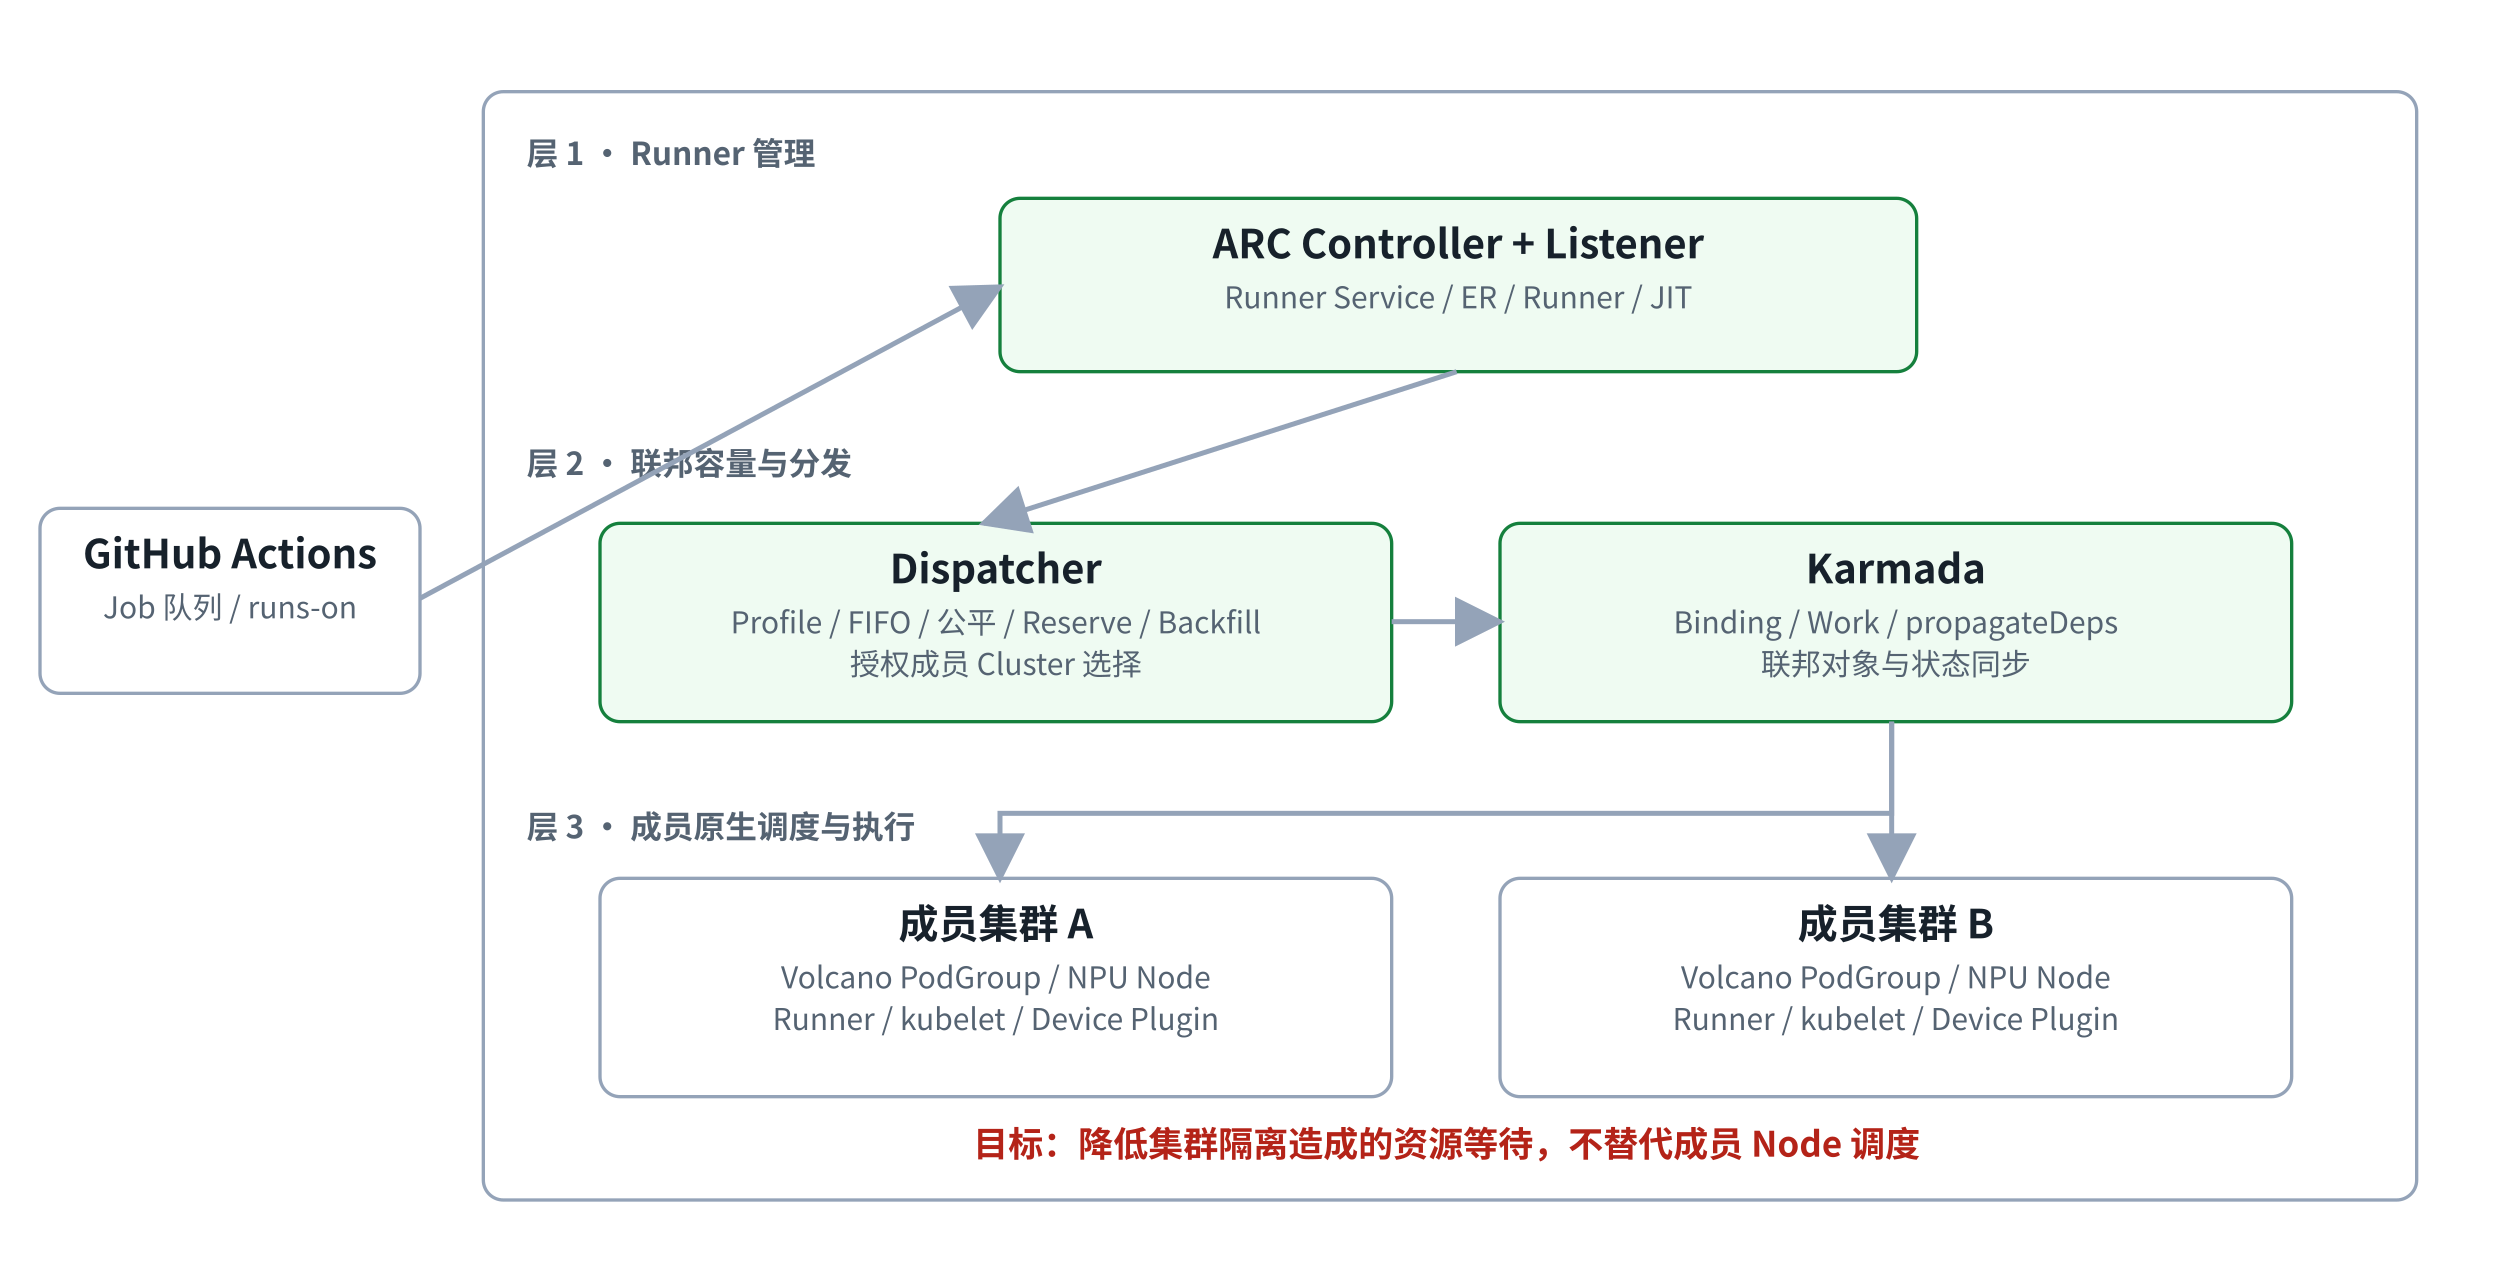
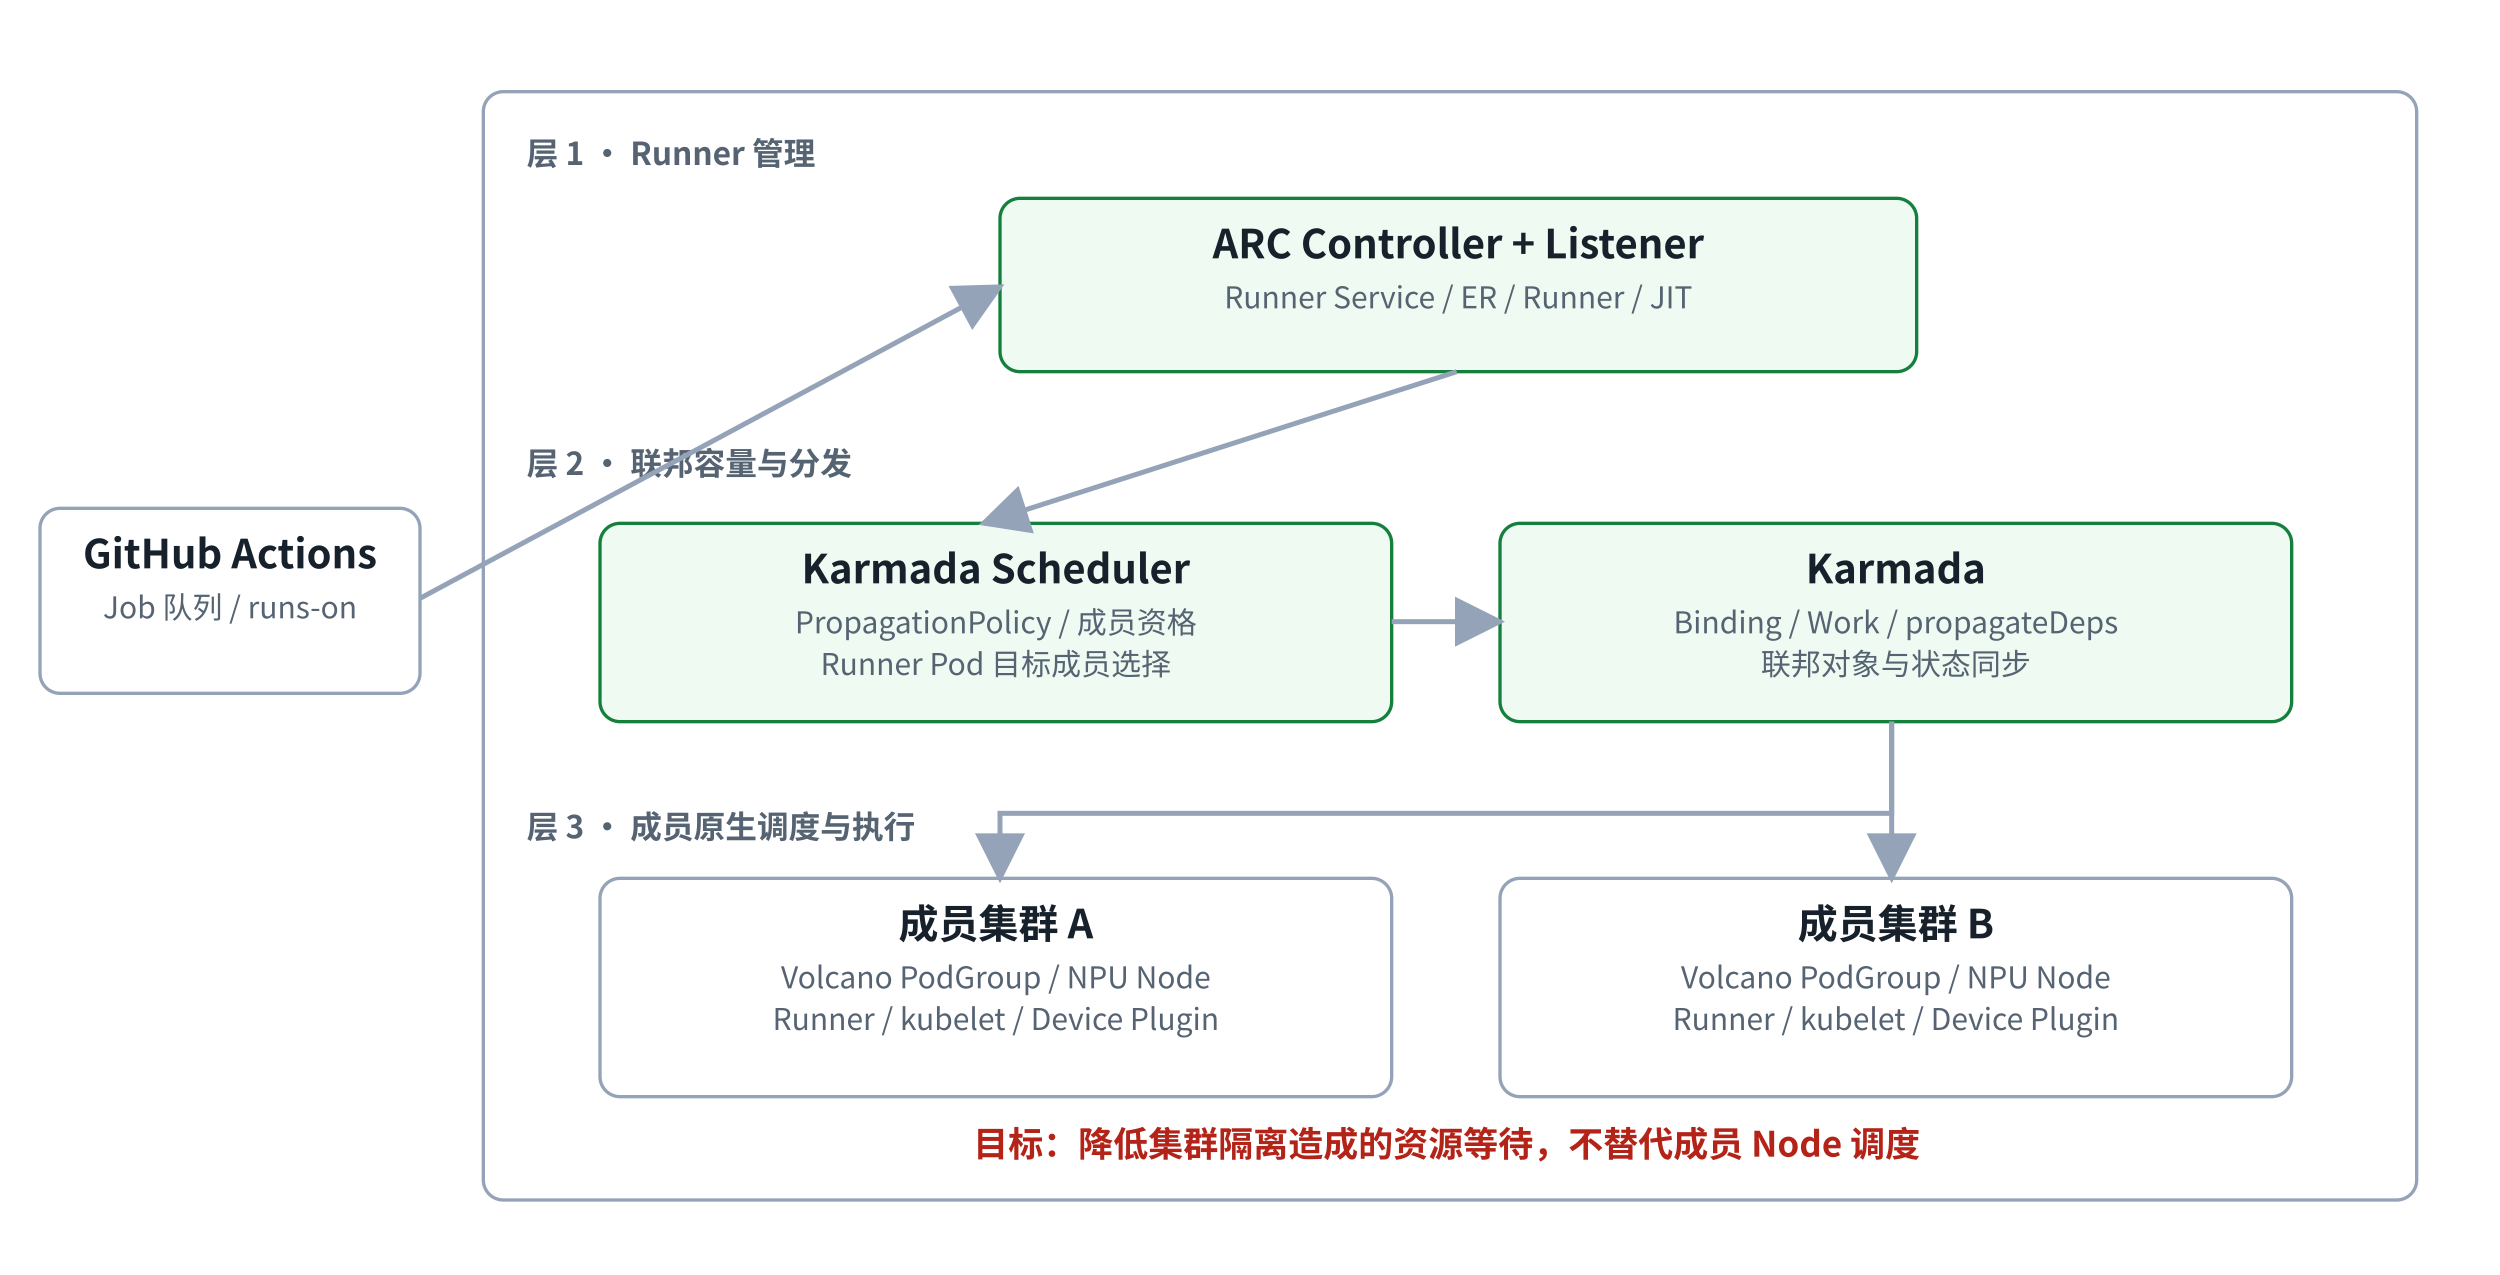
- <svg xmlns="http://www.w3.org/2000/svg" width="1500" height="765" viewBox="0 0 1500 765" role="img" aria-label="目标分层架构，ARC 管理 Runner、Dispatcher 选择成员、Karmada 分发、Volcano 调度 NPU Node">
+ <svg xmlns="http://www.w3.org/2000/svg" width="1500" height="765" viewBox="0 0 1500 765" role="img" aria-label="ARC 管理 Runner，Karmada Scheduler 选择成员并传播，成员 Kubernetes 执行">
  <defs>
    <marker id="arr" markerWidth="10" markerHeight="10" refX="9" refY="5" orient="auto">
      <path d="M0 0 L10 5 L0 10Z" fill="#94A3B8" />
    </marker>
  </defs>
  <rect width="1500" height="765" fill="#FFFFFF" />
  <rect x="24" y="305" width="228" height="111" rx="12" fill="#fff" stroke="#94A3B8" stroke-width="2" />
  <text x="138" y="341" text-anchor="middle" font-family="Microsoft YaHei,Noto Sans CJK SC,Arial,sans-serif" font-size="24" font-weight="700" fill="#17212B">GitHub Actions</text>
  <text x="138" y="371" text-anchor="middle" font-family="Microsoft YaHei,Noto Sans CJK SC,Arial,sans-serif" font-size="18" font-weight="500" fill="#556372">Job 队列 / runs-on</text>
  <rect x="290" y="55" width="1160" height="665" rx="12" fill="#fff" stroke="#94A3B8" stroke-width="2" />
  <text x="316" y="99" text-anchor="start" font-family="Microsoft YaHei,Noto Sans CJK SC,Arial,sans-serif" font-size="19" font-weight="600" fill="#556372">层 1 · Runner 管理</text>
  <rect x="600" y="119" width="550" height="104" rx="12" fill="#EFFBF2" stroke="#15803D" stroke-width="2" />
  <text x="875" y="155" text-anchor="middle" font-family="Microsoft YaHei,Noto Sans CJK SC,Arial,sans-serif" font-size="24" font-weight="700" fill="#17212B">ARC Controller + Listener</text>
  <text x="875" y="185" text-anchor="middle" font-family="Microsoft YaHei,Noto Sans CJK SC,Arial,sans-serif" font-size="18" font-weight="500" fill="#556372">Runner Service / ER / Runner / JIT</text>
  <text x="316" y="285" text-anchor="start" font-family="Microsoft YaHei,Noto Sans CJK SC,Arial,sans-serif" font-size="19" font-weight="600" fill="#556372">层 2 · 联邦容量与分发</text>
  <rect x="360" y="314" width="475" height="119" rx="12" fill="#EFFBF2" stroke="#15803D" stroke-width="2" />
-   <text x="597.5" y="350" text-anchor="middle" font-family="Microsoft YaHei,Noto Sans CJK SC,Arial,sans-serif" font-size="24" font-weight="700" fill="#17212B">Dispatcher</text>
-   <text x="597.5" y="380" text-anchor="middle" font-family="Microsoft YaHei,Noto Sans CJK SC,Arial,sans-serif" font-size="18" font-weight="500" fill="#556372">Profile / FIFO / 公平 / Reserve / Backfill</text>
-   <text x="597.5" y="405" text-anchor="middle" font-family="Microsoft YaHei,Noto Sans CJK SC,Arial,sans-serif" font-size="18" font-weight="500" fill="#556372">授权成员 Cluster 选择</text>
+   <text x="597.5" y="350" text-anchor="middle" font-family="Microsoft YaHei,Noto Sans CJK SC,Arial,sans-serif" font-size="24" font-weight="700" fill="#17212B">Karmada Scheduler</text>
+   <text x="597.5" y="380" text-anchor="middle" font-family="Microsoft YaHei,Noto Sans CJK SC,Arial,sans-serif" font-size="18" font-weight="500" fill="#556372">PropagationPolicy / 成员资格</text>
+   <text x="597.5" y="405" text-anchor="middle" font-family="Microsoft YaHei,Noto Sans CJK SC,Arial,sans-serif" font-size="18" font-weight="500" fill="#556372">Runner Pod 目标成员选择</text>
  <rect x="900" y="314" width="475" height="119" rx="12" fill="#EFFBF2" stroke="#15803D" stroke-width="2" />
  <text x="1137.5" y="350" text-anchor="middle" font-family="Microsoft YaHei,Noto Sans CJK SC,Arial,sans-serif" font-size="24" font-weight="700" fill="#17212B">Karmada</text>
  <text x="1137.5" y="380" text-anchor="middle" font-family="Microsoft YaHei,Noto Sans CJK SC,Arial,sans-serif" font-size="18" font-weight="500" fill="#556372">Binding / Work / propagateDeps</text>
  <text x="1137.5" y="405" text-anchor="middle" font-family="Microsoft YaHei,Noto Sans CJK SC,Arial,sans-serif" font-size="18" font-weight="500" fill="#556372">联邦对象与状态同步</text>
  <text x="316" y="503" text-anchor="start" font-family="Microsoft YaHei,Noto Sans CJK SC,Arial,sans-serif" font-size="19" font-weight="600" fill="#556372">层 3 · 成员原生调度与执行</text>
  <rect x="360" y="527" width="475" height="131" rx="12" fill="#fff" stroke="#94A3B8" stroke-width="2" />
  <text x="597.5" y="563" text-anchor="middle" font-family="Microsoft YaHei,Noto Sans CJK SC,Arial,sans-serif" font-size="24" font-weight="700" fill="#17212B">成员集群 A</text>
  <text x="597.5" y="593" text-anchor="middle" font-family="Microsoft YaHei,Noto Sans CJK SC,Arial,sans-serif" font-size="18" font-weight="500" fill="#556372">Volcano PodGroup / NPU Node</text>
  <text x="597.5" y="618" text-anchor="middle" font-family="Microsoft YaHei,Noto Sans CJK SC,Arial,sans-serif" font-size="18" font-weight="500" fill="#556372">Runner / kubelet / Device Plugin</text>
  <rect x="900" y="527" width="475" height="131" rx="12" fill="#fff" stroke="#94A3B8" stroke-width="2" />
  <text x="1137.5" y="563" text-anchor="middle" font-family="Microsoft YaHei,Noto Sans CJK SC,Arial,sans-serif" font-size="24" font-weight="700" fill="#17212B">成员集群 B</text>
  <text x="1137.5" y="593" text-anchor="middle" font-family="Microsoft YaHei,Noto Sans CJK SC,Arial,sans-serif" font-size="18" font-weight="500" fill="#556372">Volcano PodGroup / NPU Node</text>
  <text x="1137.5" y="618" text-anchor="middle" font-family="Microsoft YaHei,Noto Sans CJK SC,Arial,sans-serif" font-size="18" font-weight="500" fill="#556372">Runner / kubelet / Device Plugin</text>
  <path d="M 252 359 L 600 172" fill="none" stroke="#94A3B8" stroke-width="3" marker-end="url(#arr)" />
  <path d="M 874 223 L 590 314" fill="none" stroke="#94A3B8" stroke-width="3" marker-end="url(#arr)" />
  <path d="M 835 373 L 900 373" fill="none" stroke="#94A3B8" stroke-width="3" marker-end="url(#arr)" />
  <polyline points="1135,433 1135,488 600,488 600,527" fill="none" stroke="#94A3B8" stroke-width="3" marker-end="url(#arr)" />
  <path d="M 1135 433 L 1135 527" fill="none" stroke="#94A3B8" stroke-width="3" marker-end="url(#arr)" />
  <text x="868" y="694" text-anchor="middle" font-family="Microsoft YaHei,Noto Sans CJK SC,Arial,sans-serif" font-size="21" font-weight="600" fill="#B42318">目标：降低集群隔离造成的资源等待，不替代成员 Node 调度</text>
</svg>
